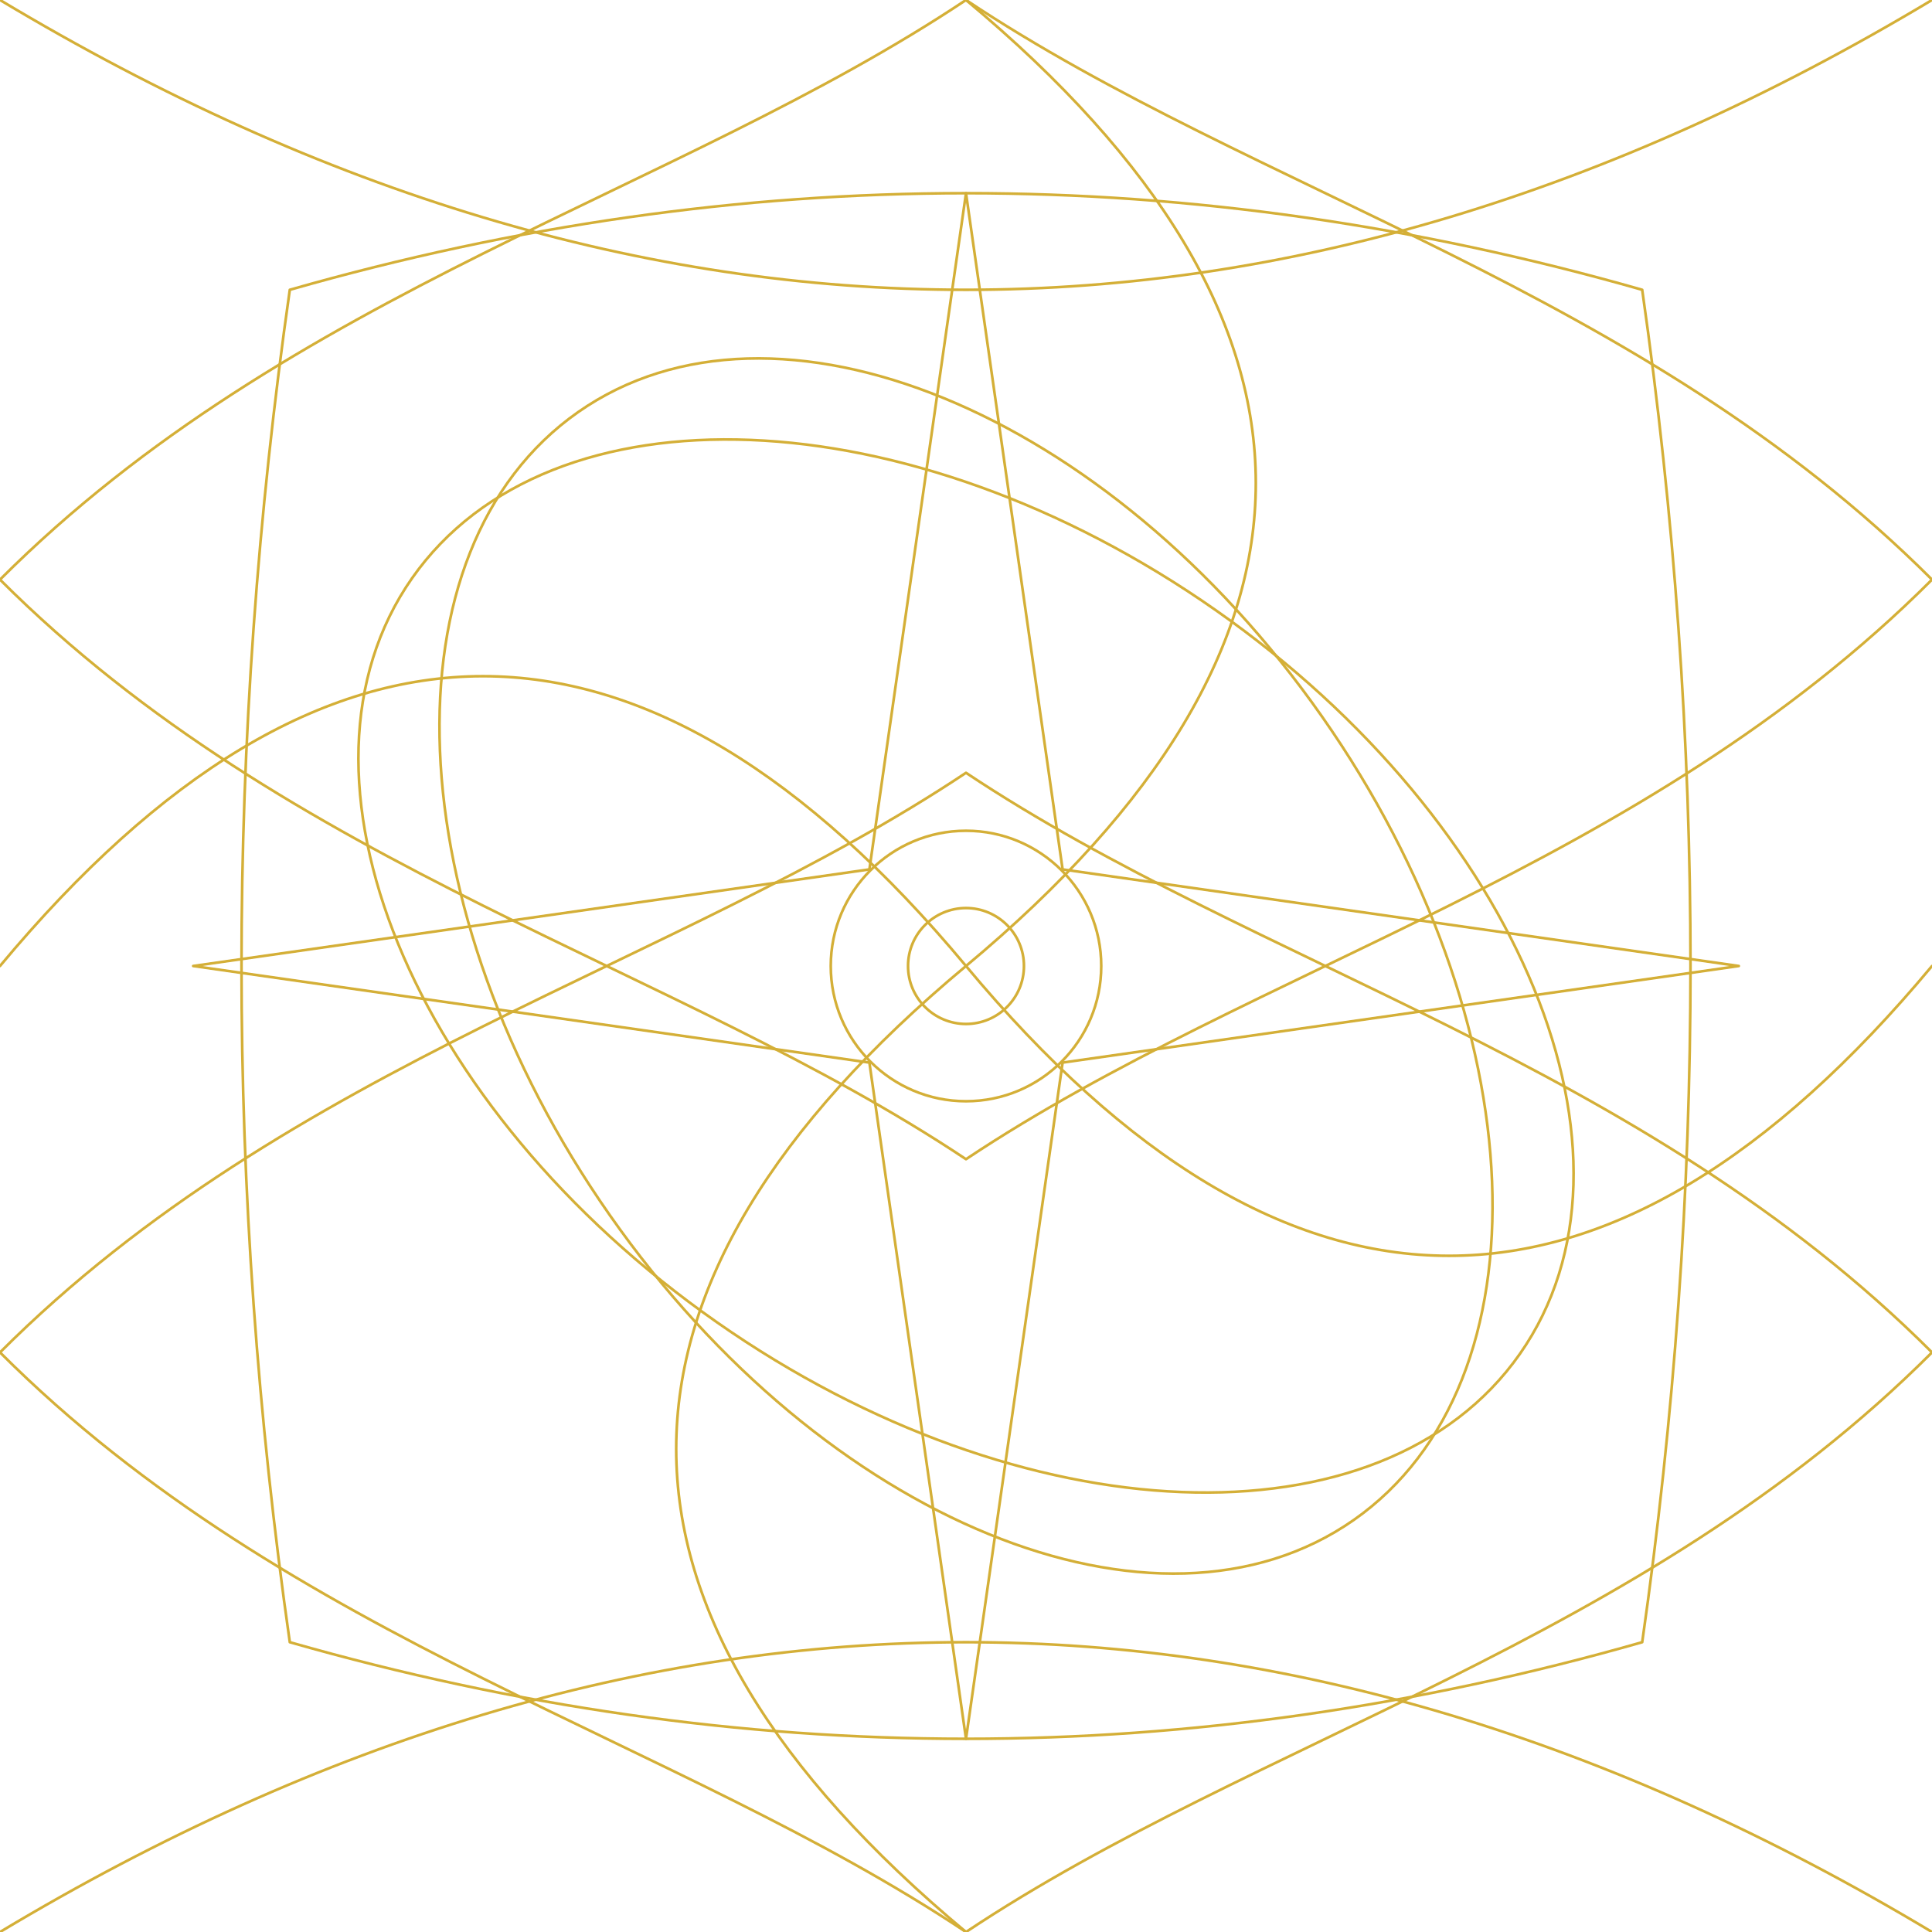
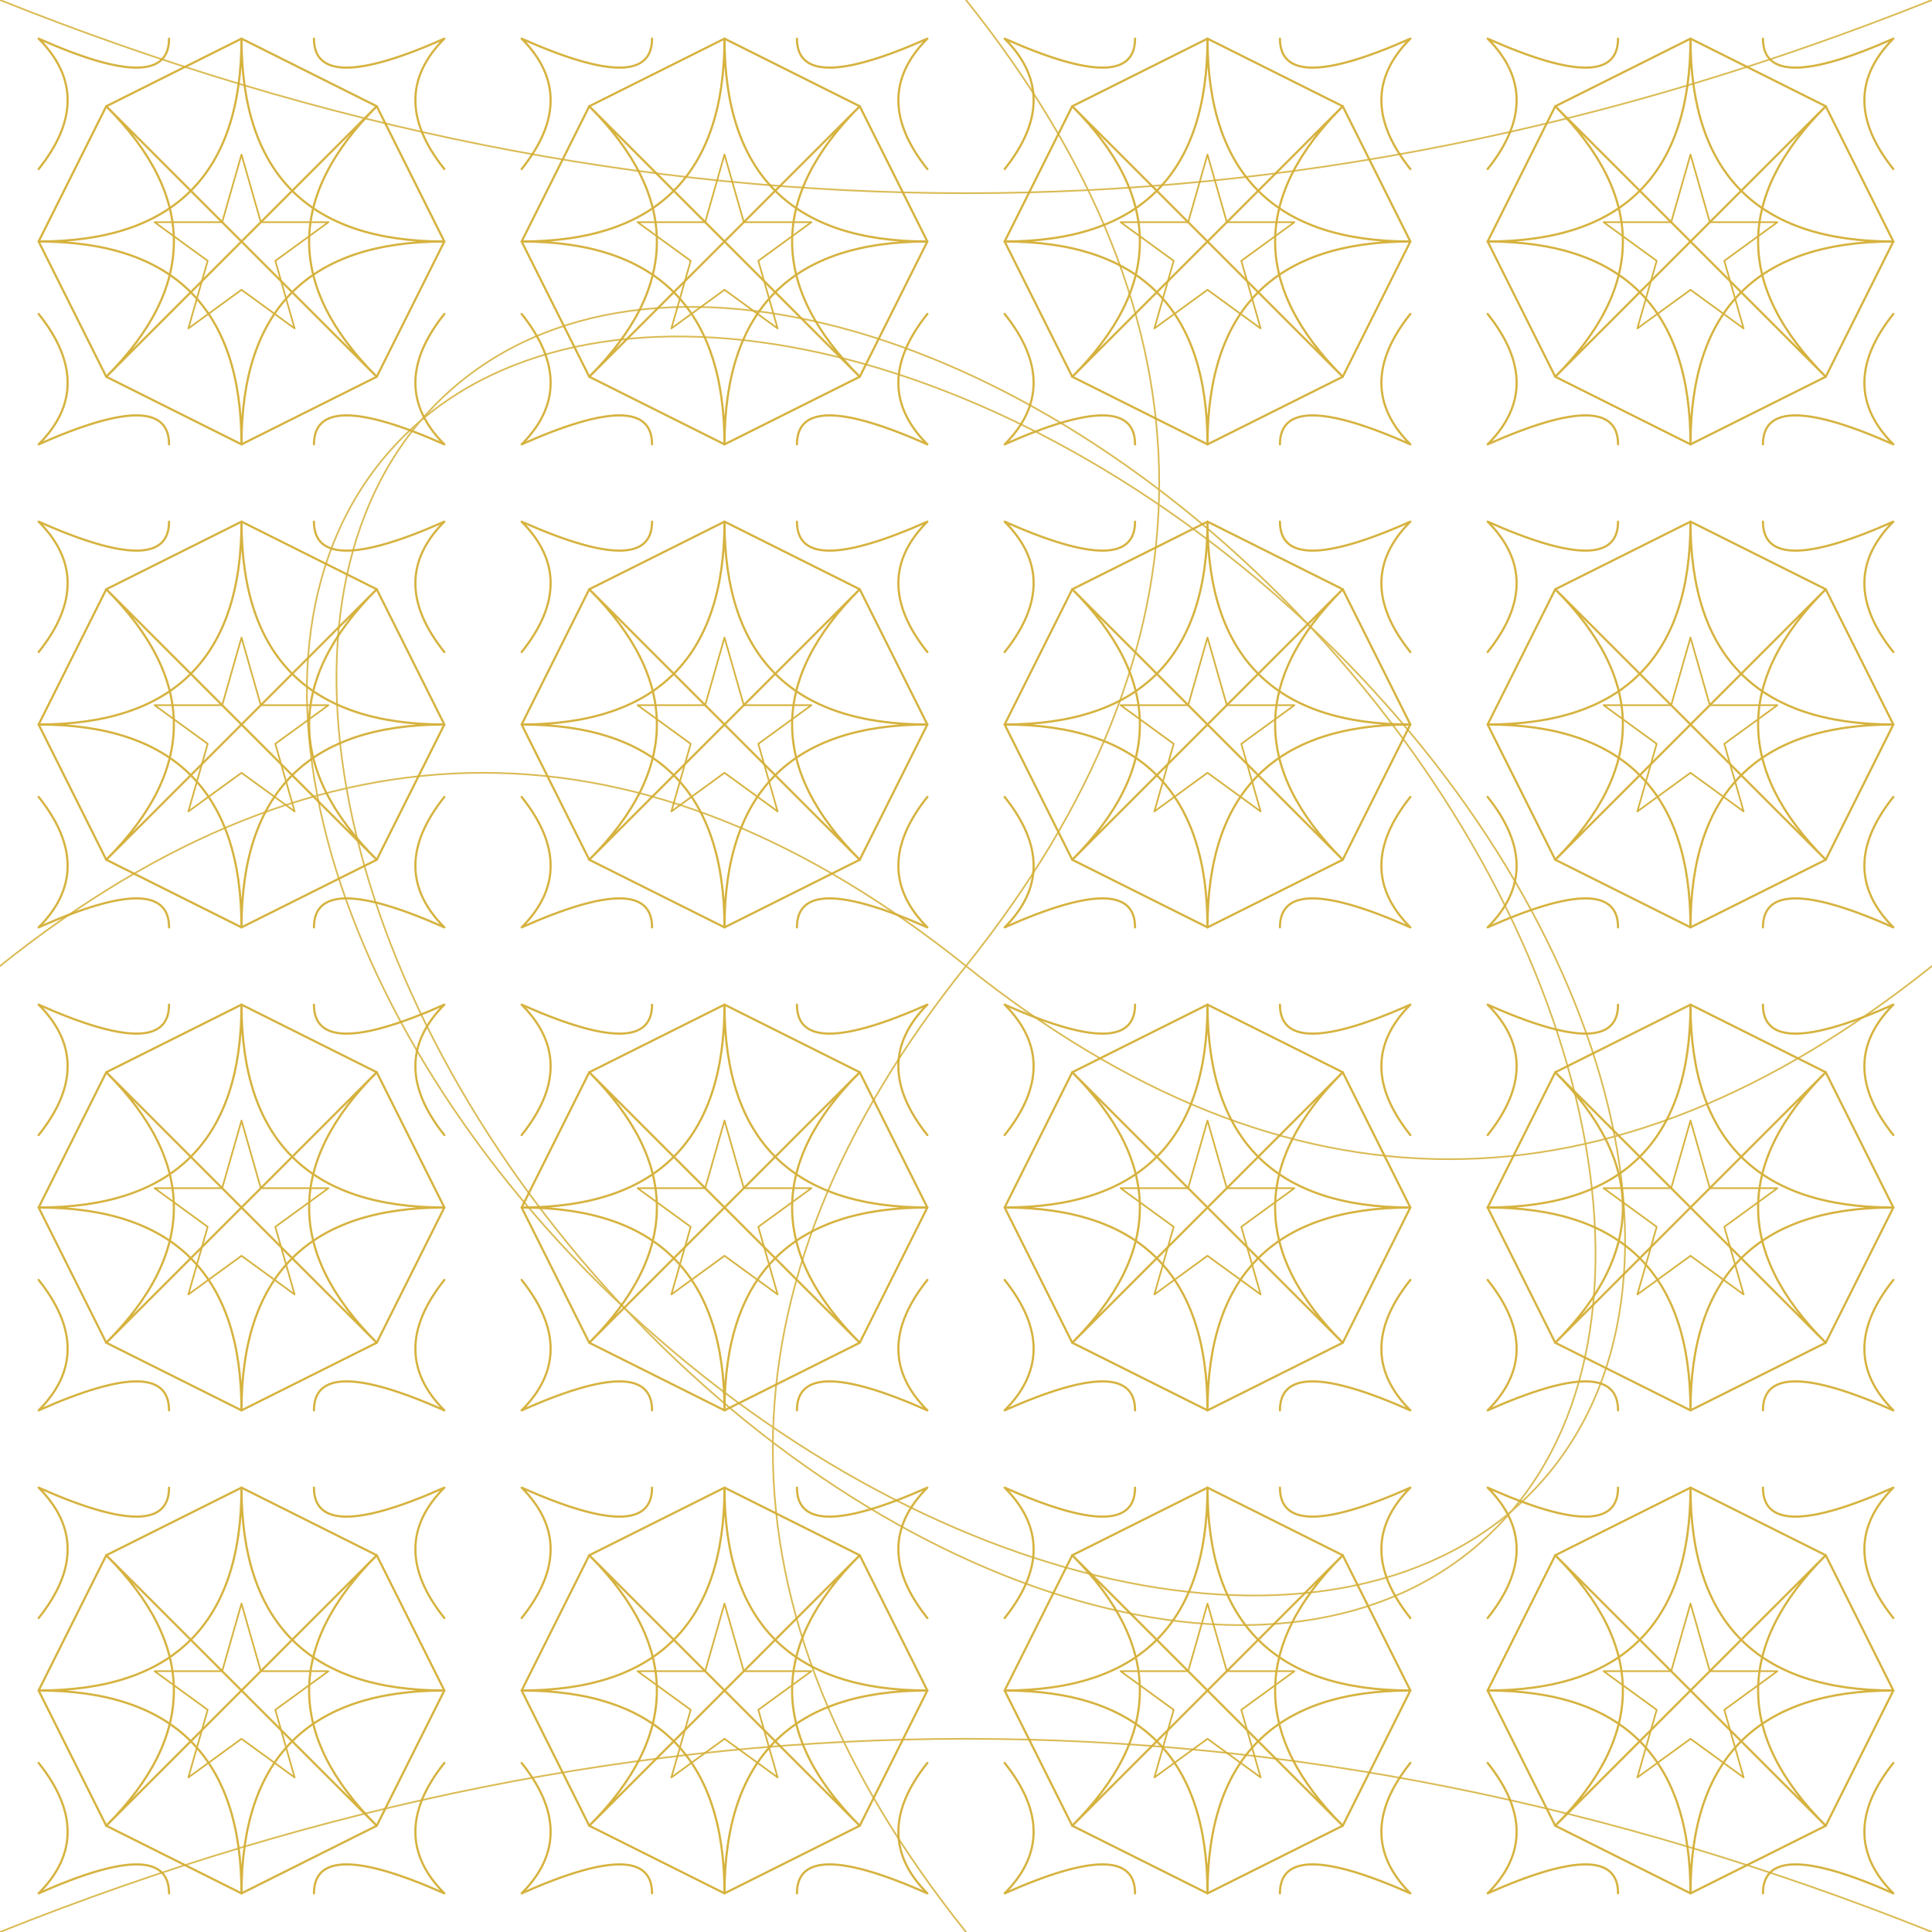
<svg xmlns="http://www.w3.org/2000/svg" width="400" height="400" viewBox="0 0 400 400" fill="none">
-   <g stroke="#D4AF37" stroke-width="0.55" stroke-linecap="round" stroke-linejoin="round" opacity="1">
-     <path d="M200 0 C260 40 340 60 400 120 C340 180 260 200 200 240 C140 200 60 180 0 120 C60 60 140 40 200 0Z" />
-     <path d="M200 160 C260 200 340 220 400 280 C340 340 260 360 200 400 C140 360 60 340 0 280 C60 220 140 200 200 160Z" />
-     <path d="M0 200 Q100 80 200 200 T400 200" />
-     <path d="M200 0 Q320 100 200 200 T200 400" />
-     <path d="M0 0 Q200 120 400 0" />
-     <path d="M0 400 Q200 280 400 400" />
-     <ellipse cx="200" cy="200" rx="140" ry="90" transform="rotate(35 200 200)" />
-     <ellipse cx="200" cy="200" rx="90" ry="140" transform="rotate(-35 200 200)" />
-     <path d="M60 60 Q200 20 340 60 Q360 200 340 340 Q200 380 60 340 Q40 200 60 60" />
-     <circle cx="200" cy="200" r="28" />
-     <circle cx="200" cy="200" r="12" />
-     <path d="M200 40 L220 180 L360 200 L220 220 L200 360 L180 220 L40 200 L180 180 Z" />
+   <defs>
+     <pattern id="girihCell" width="100" height="100" patternUnits="userSpaceOnUse" patternContentUnits="userSpaceOnUse">
+       <g stroke="#D4AF37" stroke-width="0.45" stroke-linecap="round" stroke-linejoin="round" opacity="0.95">
+         <path d="M50 8 L78 22 L92 50 L78 78 L50 92 L22 78 L8 50 L22 22 Z" fill="none" />
+         <path d="M50 8 Q50 50 8 50 M50 8 Q50 50 92 50 M50 92 Q50 50 8 50 M50 92 Q50 50 92 50" fill="none" />
+         <path d="M22 22 Q50 50 22 78 M78 22 Q50 50 78 78 M22 78 Q50 50 78 22 M78 78 Q50 50 22 22" fill="none" />
+         <path d="M8 8 Q20 20 8 35 M8 8 Q35 20 35 8" />
+         <path d="M92 8 Q80 20 92 35 M92 8 Q65 20 65 8" />
+         <path d="M8 92 Q20 80 8 65 M8 92 Q35 80 35 92" />
+         <path d="M92 92 Q80 80 92 65 M92 92 Q65 80 65 92" />
+         <path d="M50 32 L54 46 L68 46 L57 54 L61 68 L50 60 L39 68 L43 54 L32 46 L46 46 Z" fill="none" stroke-width="0.35" />
+       </g>
+     </pattern>
+   </defs>
+   <rect width="400" height="400" fill="url(#girihCell)" />
+   <g stroke="#D4AF37" stroke-width="0.35" stroke-linecap="round" opacity="0.85">
+     <path d="M0 200 Q100 120 200 200 T400 200" />
+     <path d="M200 0 Q280 100 200 200 T200 400" />
+     <path d="M0 0 Q200 80 400 0" />
+     <path d="M0 400 Q200 320 400 400" />
+     <ellipse cx="200" cy="200" rx="160" ry="100" transform="rotate(42 200 200)" fill="none" />
+     <ellipse cx="200" cy="200" rx="100" ry="160" transform="rotate(-42 200 200)" fill="none" />
  </g>
</svg>
